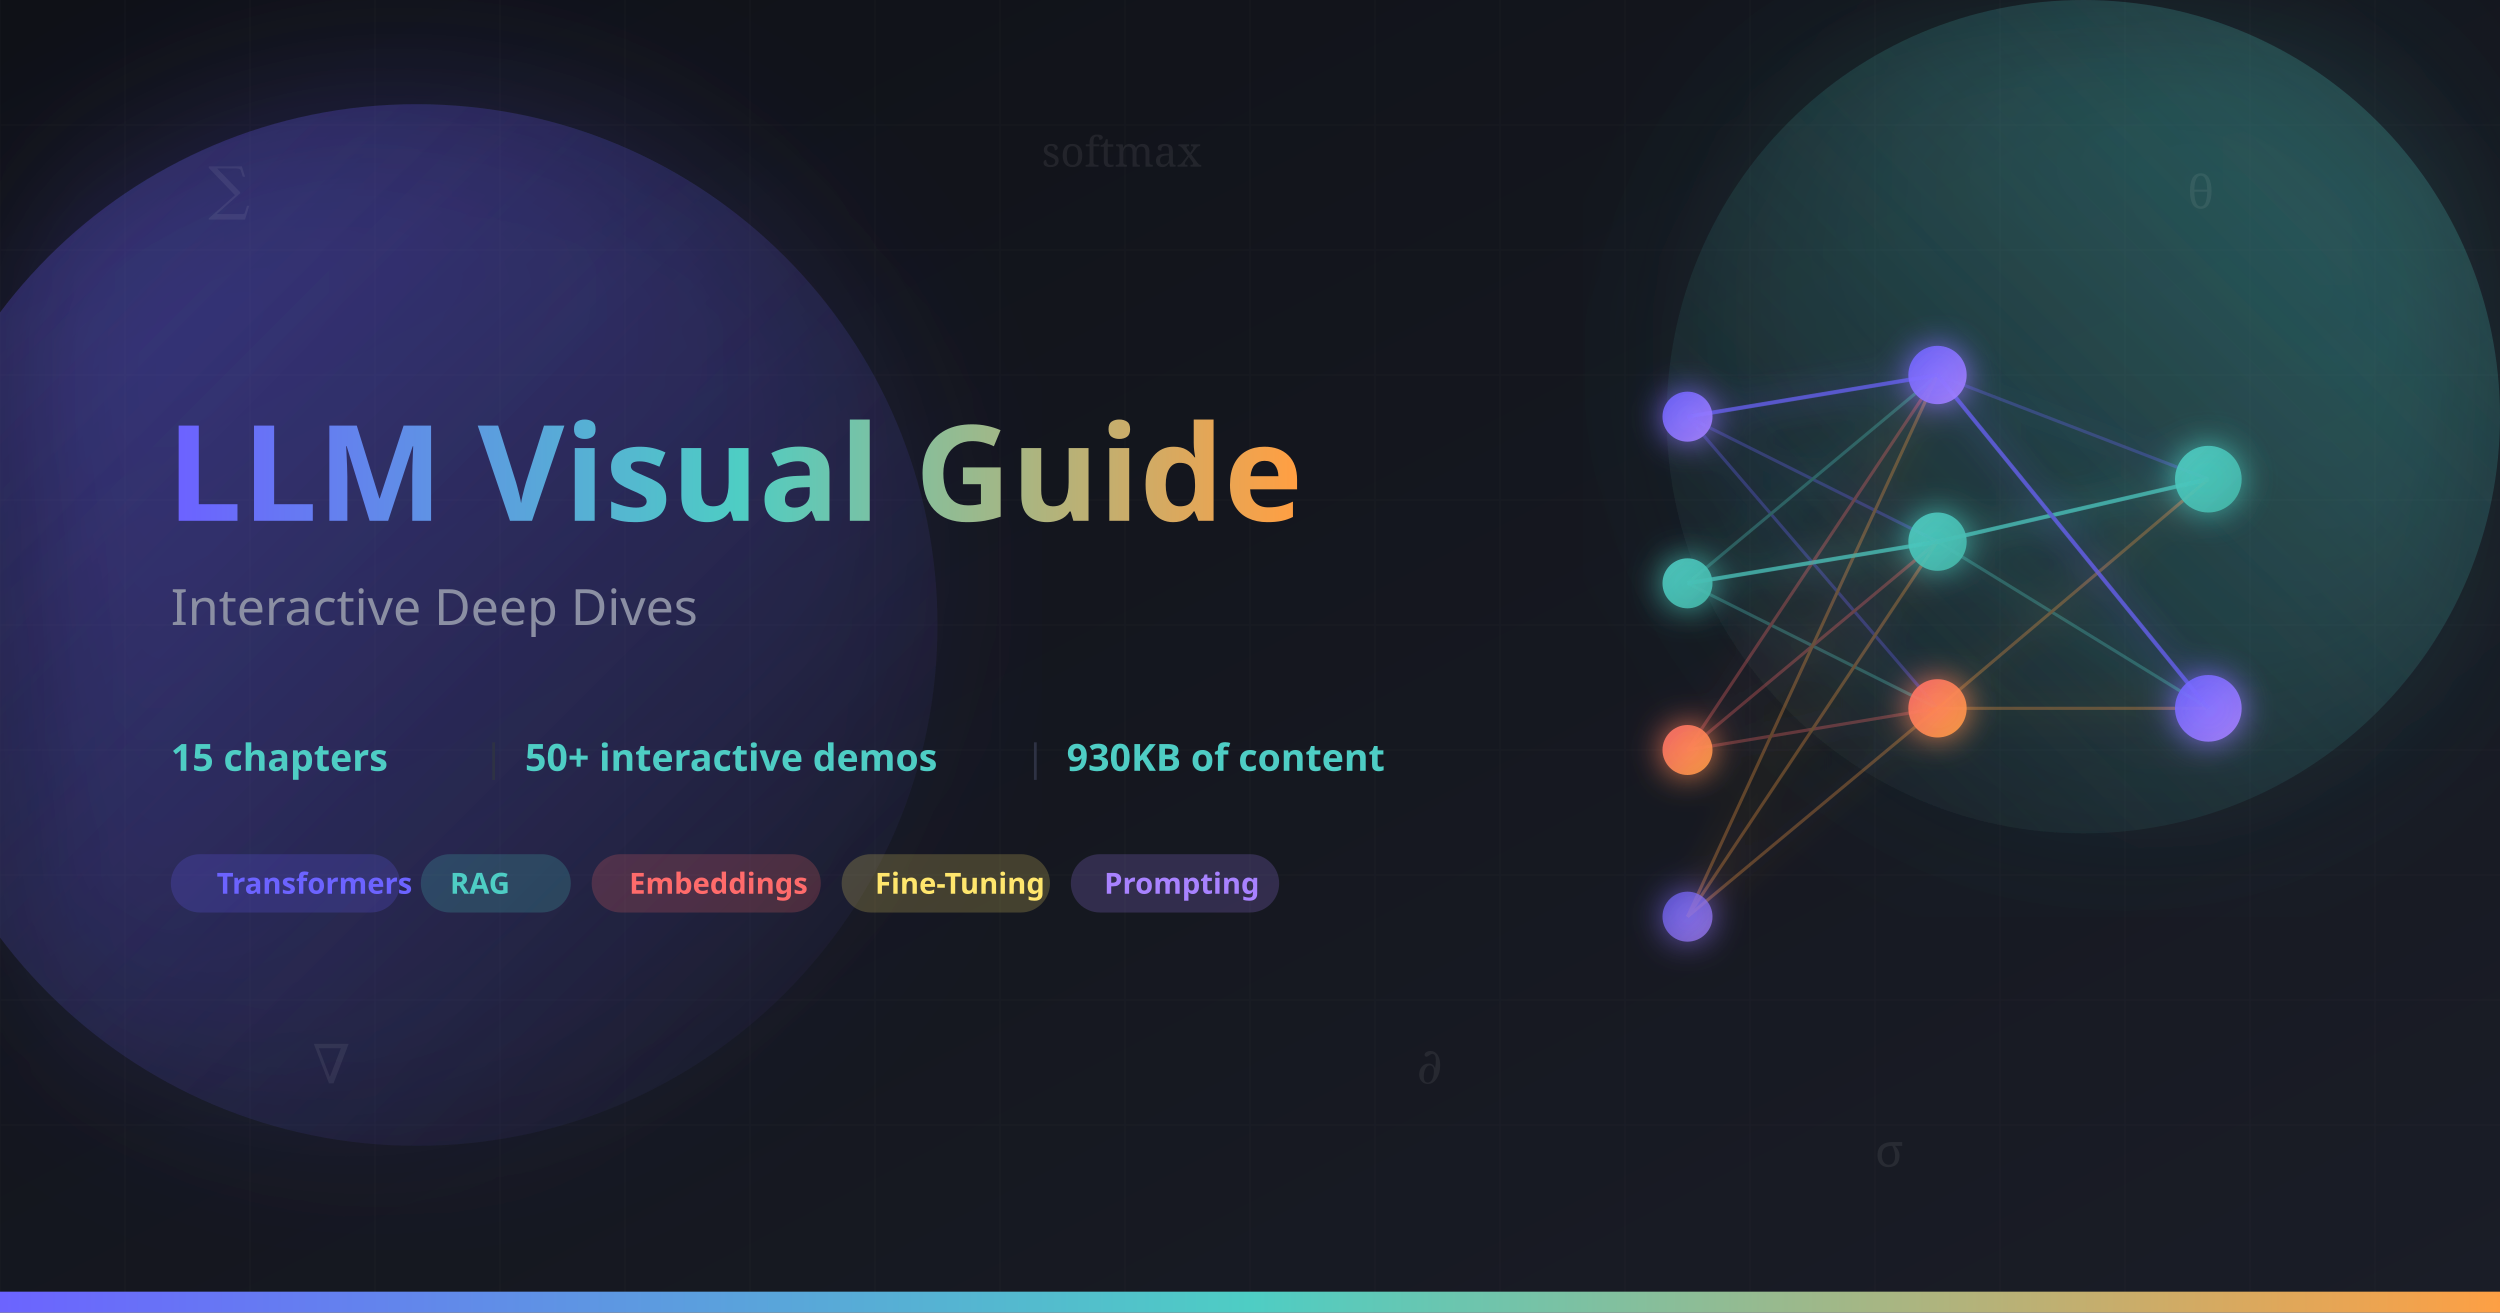
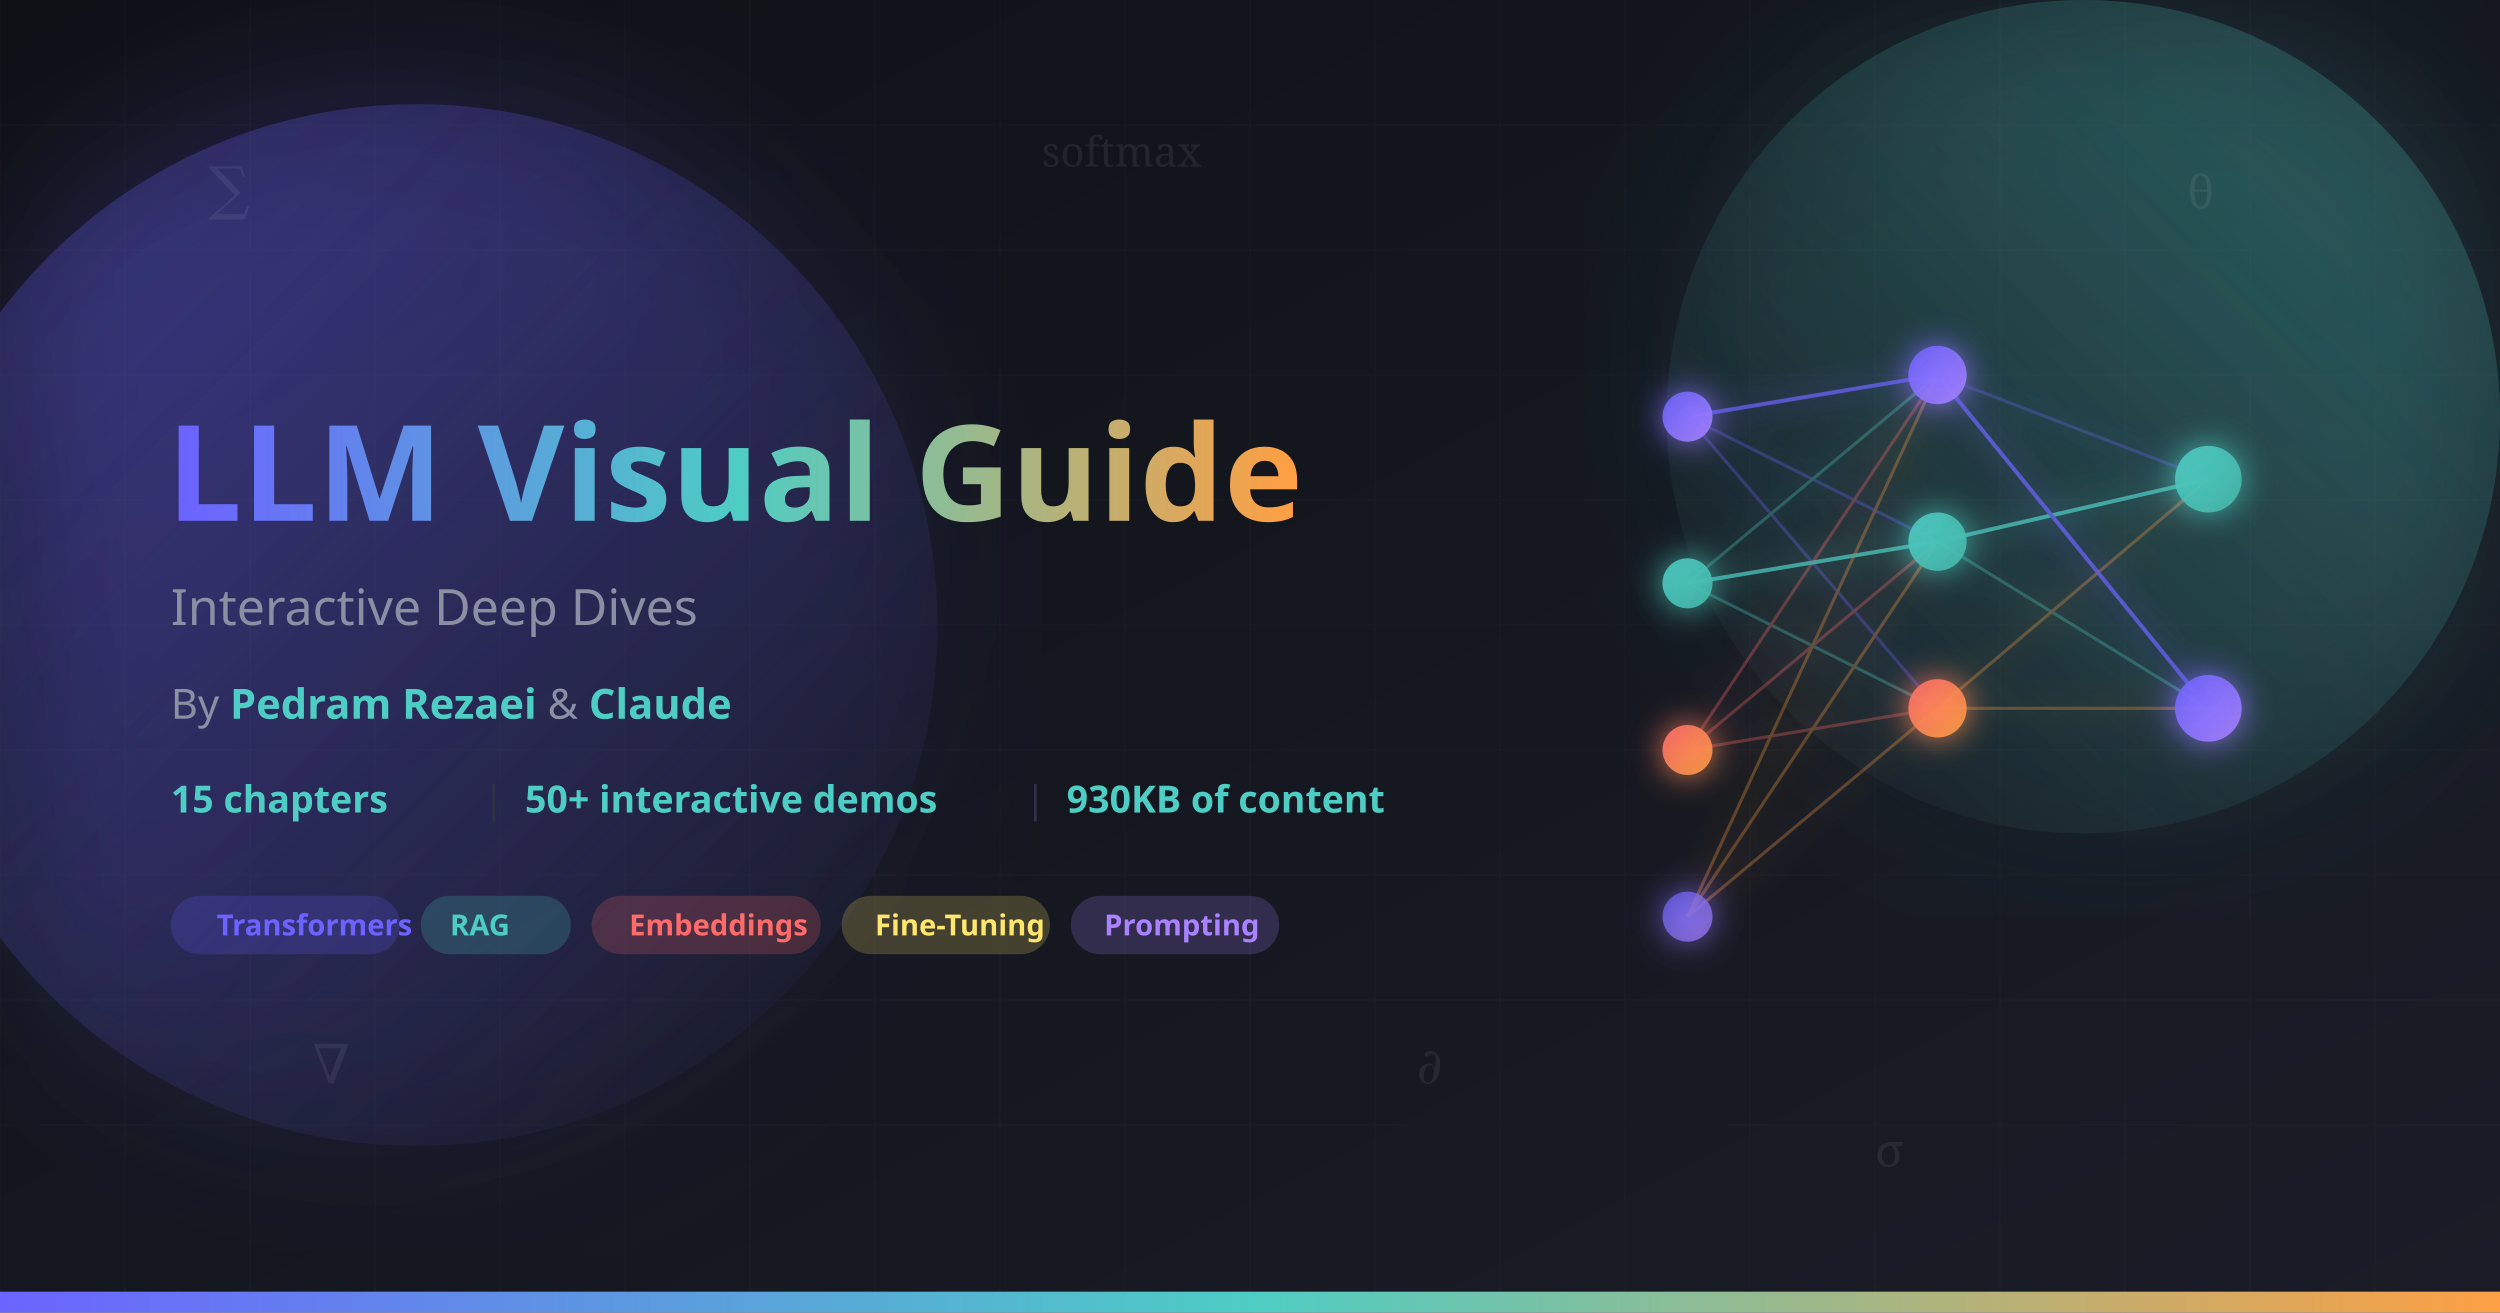
<svg xmlns="http://www.w3.org/2000/svg" width="1200" height="630" viewBox="0 0 1200 630">
  <defs>
    <linearGradient id="bg" x1="0%" y1="0%" x2="100%" y2="100%">
      <stop offset="0%" stop-color="#0f1117" />
      <stop offset="100%" stop-color="#1a1d27" />
    </linearGradient>
    <linearGradient id="accent" x1="0%" y1="0%" x2="100%" y2="0%">
      <stop offset="0%" stop-color="#6c63ff" />
      <stop offset="50%" stop-color="#4ecdc4" />
      <stop offset="100%" stop-color="#ff9f43" />
    </linearGradient>
    <linearGradient id="glow1" x1="0%" y1="0%" x2="100%" y2="100%">
      <stop offset="0%" stop-color="#6c63ff" stop-opacity="0.3" />
      <stop offset="100%" stop-color="#6c63ff" stop-opacity="0" />
    </linearGradient>
    <linearGradient id="glow2" x1="100%" y1="0%" x2="0%" y2="100%">
      <stop offset="0%" stop-color="#4ecdc4" stop-opacity="0.25" />
      <stop offset="100%" stop-color="#4ecdc4" stop-opacity="0" />
    </linearGradient>
    <linearGradient id="nodeGrad1" x1="0%" y1="0%" x2="100%" y2="100%">
      <stop offset="0%" stop-color="#6c63ff" />
      <stop offset="100%" stop-color="#a882ff" />
    </linearGradient>
    <linearGradient id="nodeGrad2" x1="0%" y1="0%" x2="100%" y2="100%">
      <stop offset="0%" stop-color="#4ecdc4" />
      <stop offset="100%" stop-color="#45b7aa" />
    </linearGradient>
    <linearGradient id="nodeGrad3" x1="0%" y1="0%" x2="100%" y2="100%">
      <stop offset="0%" stop-color="#ff6b6b" />
      <stop offset="100%" stop-color="#ff9f43" />
    </linearGradient>
    <filter id="softGlow">
      <feGaussianBlur stdDeviation="8" result="blur" />
      <feMerge>
        <feMergeNode in="blur" />
        <feMergeNode in="SourceGraphic" />
      </feMerge>
    </filter>
    <filter id="bigGlow">
      <feGaussianBlur stdDeviation="40" result="blur" />
      <feMerge>
        <feMergeNode in="blur" />
        <feMergeNode in="SourceGraphic" />
      </feMerge>
    </filter>
  </defs>
  <rect width="1200" height="630" fill="url(#bg)" />
  <circle cx="200" cy="300" r="250" fill="url(#glow1)" filter="url(#bigGlow)" />
  <circle cx="1000" cy="200" r="200" fill="url(#glow2)" filter="url(#bigGlow)" />
  <g opacity="0.04" stroke="#8b8fa3" stroke-width="0.5">
    <line x1="0" y1="0" x2="0" y2="630" />
    <line x1="60" y1="0" x2="60" y2="630" />
    <line x1="120" y1="0" x2="120" y2="630" />
    <line x1="180" y1="0" x2="180" y2="630" />
    <line x1="240" y1="0" x2="240" y2="630" />
    <line x1="300" y1="0" x2="300" y2="630" />
    <line x1="360" y1="0" x2="360" y2="630" />
    <line x1="420" y1="0" x2="420" y2="630" />
    <line x1="480" y1="0" x2="480" y2="630" />
    <line x1="540" y1="0" x2="540" y2="630" />
    <line x1="600" y1="0" x2="600" y2="630" />
    <line x1="660" y1="0" x2="660" y2="630" />
    <line x1="720" y1="0" x2="720" y2="630" />
    <line x1="780" y1="0" x2="780" y2="630" />
    <line x1="840" y1="0" x2="840" y2="630" />
    <line x1="900" y1="0" x2="900" y2="630" />
    <line x1="960" y1="0" x2="960" y2="630" />
    <line x1="1020" y1="0" x2="1020" y2="630" />
    <line x1="1080" y1="0" x2="1080" y2="630" />
    <line x1="1140" y1="0" x2="1140" y2="630" />
    <line x1="0" y1="60" x2="1200" y2="60" />
    <line x1="0" y1="120" x2="1200" y2="120" />
    <line x1="0" y1="180" x2="1200" y2="180" />
    <line x1="0" y1="240" x2="1200" y2="240" />
    <line x1="0" y1="300" x2="1200" y2="300" />
    <line x1="0" y1="360" x2="1200" y2="360" />
    <line x1="0" y1="420" x2="1200" y2="420" />
    <line x1="0" y1="480" x2="1200" y2="480" />
    <line x1="0" y1="540" x2="1200" y2="540" />
  </g>
  <g transform="translate(780, 160)" filter="url(#softGlow)">
    <g stroke-width="1.5" opacity="0.3">
      <line x1="30" y1="40" x2="150" y2="20" stroke="#6c63ff" />
      <line x1="30" y1="40" x2="150" y2="100" stroke="#6c63ff" />
      <line x1="30" y1="40" x2="150" y2="180" stroke="#6c63ff" />
      <line x1="30" y1="120" x2="150" y2="20" stroke="#4ecdc4" />
      <line x1="30" y1="120" x2="150" y2="100" stroke="#4ecdc4" />
      <line x1="30" y1="120" x2="150" y2="180" stroke="#4ecdc4" />
      <line x1="30" y1="200" x2="150" y2="20" stroke="#ff6b6b" />
      <line x1="30" y1="200" x2="150" y2="100" stroke="#ff6b6b" />
      <line x1="30" y1="200" x2="150" y2="180" stroke="#ff6b6b" />
      <line x1="30" y1="280" x2="150" y2="20" stroke="#ff9f43" />
      <line x1="30" y1="280" x2="150" y2="100" stroke="#ff9f43" />
      <line x1="30" y1="280" x2="150" y2="180" stroke="#ff9f43" />
      <line x1="150" y1="20" x2="280" y2="70" stroke="#6c63ff" />
      <line x1="150" y1="20" x2="280" y2="180" stroke="#6c63ff" />
      <line x1="150" y1="100" x2="280" y2="70" stroke="#4ecdc4" />
      <line x1="150" y1="100" x2="280" y2="180" stroke="#4ecdc4" />
      <line x1="150" y1="180" x2="280" y2="70" stroke="#ff9f43" />
      <line x1="150" y1="180" x2="280" y2="180" stroke="#ff9f43" />
    </g>
    <g stroke-width="2" opacity="0.6">
      <line x1="30" y1="120" x2="150" y2="100" stroke="#4ecdc4" />
      <line x1="150" y1="100" x2="280" y2="70" stroke="#4ecdc4" />
      <line x1="30" y1="40" x2="150" y2="20" stroke="#6c63ff" />
      <line x1="150" y1="20" x2="280" y2="180" stroke="#6c63ff" />
    </g>
    <circle cx="30" cy="40" r="12" fill="url(#nodeGrad1)" opacity="0.9" />
    <circle cx="30" cy="120" r="12" fill="url(#nodeGrad2)" opacity="0.9" />
    <circle cx="30" cy="200" r="12" fill="url(#nodeGrad3)" opacity="0.9" />
    <circle cx="30" cy="280" r="12" fill="url(#nodeGrad1)" opacity="0.7" />
    <circle cx="150" cy="20" r="14" fill="url(#nodeGrad1)" opacity="0.9" />
    <circle cx="150" cy="100" r="14" fill="url(#nodeGrad2)" opacity="0.9" />
    <circle cx="150" cy="180" r="14" fill="url(#nodeGrad3)" opacity="0.9" />
    <circle cx="280" cy="70" r="16" fill="url(#nodeGrad2)" opacity="0.9" />
    <circle cx="280" cy="180" r="16" fill="url(#nodeGrad1)" opacity="0.9" />
  </g>
  <g font-family="Georgia, serif" opacity="0.08" fill="#e8e8e8">
    <text x="100" y="100" font-size="28">∑</text>
    <text x="680" y="520" font-size="24">∂</text>
    <text x="900" y="560" font-size="22">σ</text>
    <text x="150" y="520" font-size="26">∇</text>
    <text x="500" y="80" font-size="20">softmax</text>
    <text x="1050" y="100" font-size="22">θ</text>
  </g>
  <text x="80" y="250" font-family="'Segoe UI', system-ui, -apple-system, sans-serif" font-size="64" font-weight="700" fill="url(#accent)">LLM Visual Guide</text>
  <text x="82" y="300" font-family="'Segoe UI', system-ui, -apple-system, sans-serif" font-size="24" fill="#8b8fa3">Interactive Deep Dives</text>
+   <text x="82" y="345" font-family="'Segoe UI', system-ui, -apple-system, sans-serif" font-size="20" fill="#8b8fa3">By <tspan fill="#4ecdc4" font-weight="600">Pedram Rezaei</tspan> &amp; <tspan fill="#4ecdc4" font-weight="600">Claude</tspan>
+   </text>
  <g font-family="'Segoe UI', system-ui, -apple-system, sans-serif" font-size="18">
-     <text x="82" y="370" fill="#4ecdc4" font-weight="600">15 chapters</text>
-     <text x="232" y="370" fill="#2e3244">|</text>
-     <text x="252" y="370" fill="#4ecdc4" font-weight="600">50+ interactive demos</text>
-     <text x="492" y="370" fill="#2e3244">|</text>
-     <text x="512" y="370" fill="#4ecdc4" font-weight="600">930KB of content</text>
+     <text x="82" y="390" fill="#4ecdc4" font-weight="600">15 chapters</text>
+     <text x="232" y="390" fill="#2e3244">|</text>
+     <text x="252" y="390" fill="#4ecdc4" font-weight="600">50+ interactive demos</text>
+     <text x="492" y="390" fill="#2e3244">|</text>
+     <text x="512" y="390" fill="#4ecdc4" font-weight="600">930KB of content</text>
  </g>
  <g font-family="'Segoe UI', system-ui, -apple-system, sans-serif" font-size="14" font-weight="600">
-     <rect x="82" y="410" rx="14" ry="14" width="110" height="28" fill="rgba(108,99,255,0.2)" />
-     <text x="104" y="429" fill="#6c63ff">Transformers</text>
-     <rect x="202" y="410" rx="14" ry="14" width="72" height="28" fill="rgba(78,205,196,0.2)" />
-     <text x="216" y="429" fill="#4ecdc4">RAG</text>
-     <rect x="284" y="410" rx="14" ry="14" width="110" height="28" fill="rgba(255,107,107,0.2)" />
-     <text x="302" y="429" fill="#ff6b6b">Embeddings</text>
-     <rect x="404" y="410" rx="14" ry="14" width="100" height="28" fill="rgba(255,230,109,0.2)" />
-     <text x="420" y="429" fill="#ffe66d">Fine-Tuning</text>
-     <rect x="514" y="410" rx="14" ry="14" width="100" height="28" fill="rgba(168,130,255,0.2)" />
-     <text x="530" y="429" fill="#a882ff">Prompting</text>
+     <rect x="82" y="430" rx="14" ry="14" width="110" height="28" fill="rgba(108,99,255,0.2)" />
+     <text x="104" y="449" fill="#6c63ff">Transformers</text>
+     <rect x="202" y="430" rx="14" ry="14" width="72" height="28" fill="rgba(78,205,196,0.2)" />
+     <text x="216" y="449" fill="#4ecdc4">RAG</text>
+     <rect x="284" y="430" rx="14" ry="14" width="110" height="28" fill="rgba(255,107,107,0.2)" />
+     <text x="302" y="449" fill="#ff6b6b">Embeddings</text>
+     <rect x="404" y="430" rx="14" ry="14" width="100" height="28" fill="rgba(255,230,109,0.2)" />
+     <text x="420" y="449" fill="#ffe66d">Fine-Tuning</text>
+     <rect x="514" y="430" rx="14" ry="14" width="100" height="28" fill="rgba(168,130,255,0.2)" />
+     <text x="530" y="449" fill="#a882ff">Prompting</text>
  </g>
  <rect x="0" y="620" width="1200" height="10" fill="url(#accent)" />
</svg>
